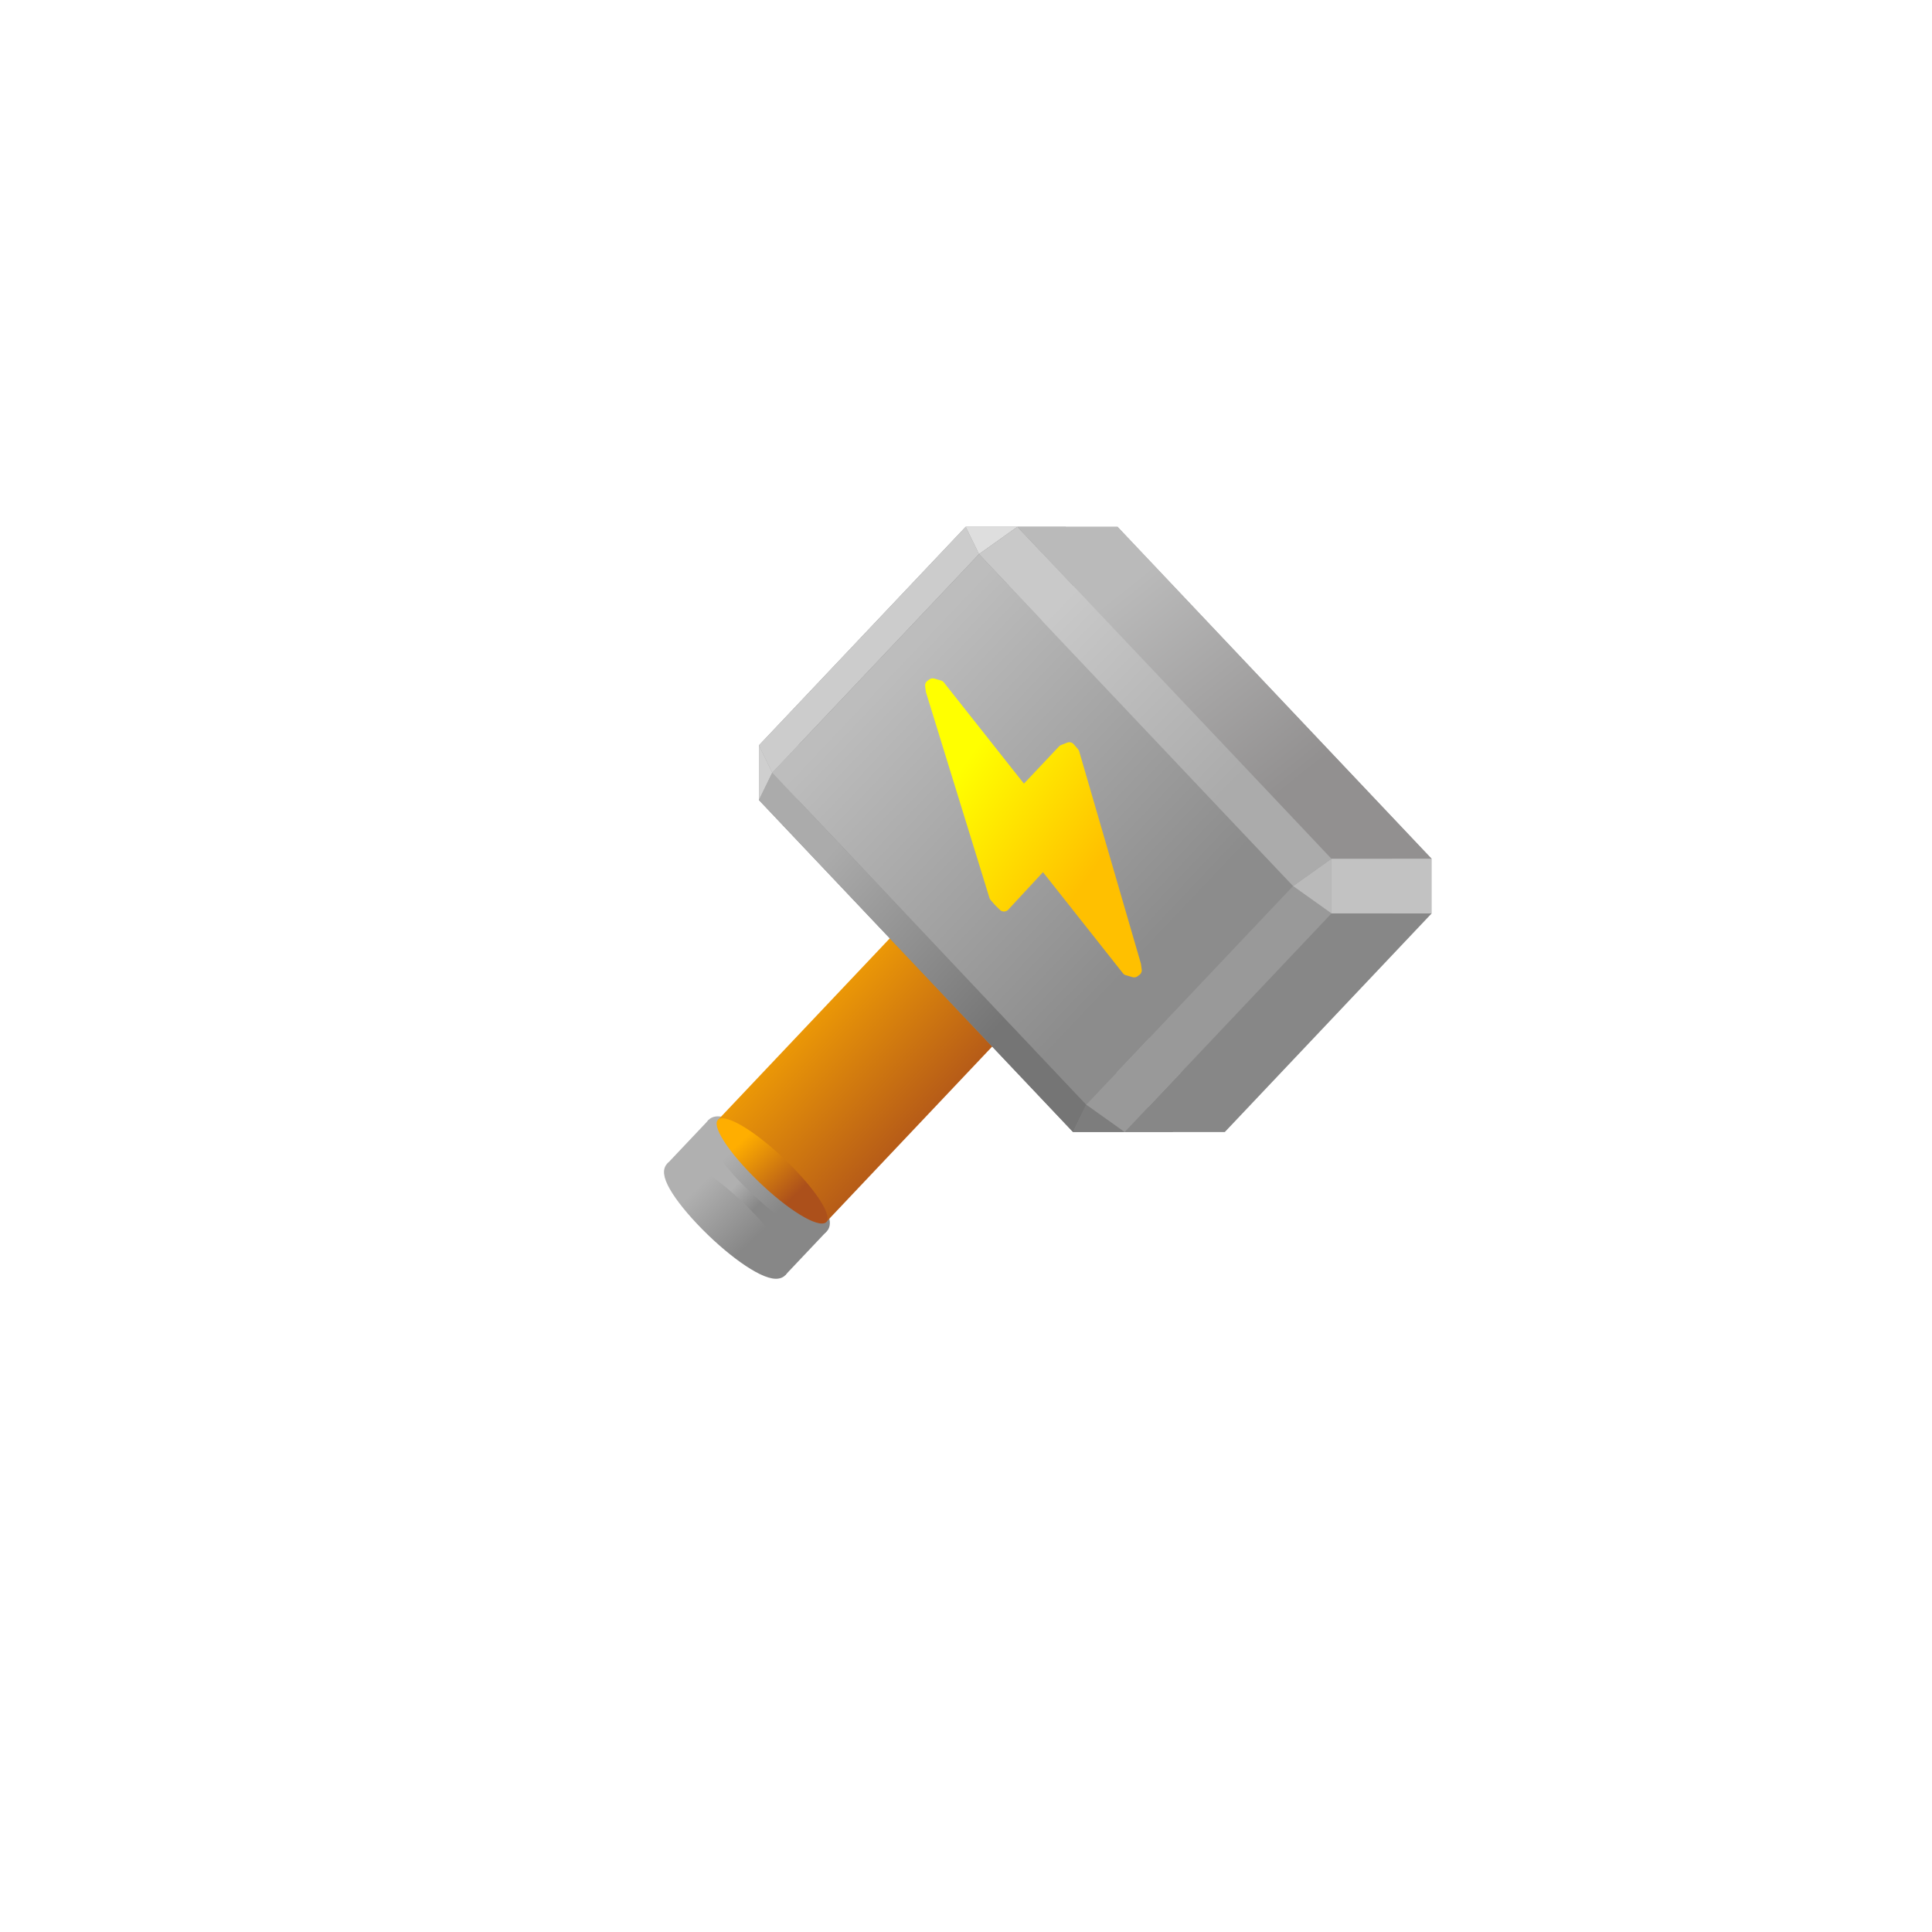
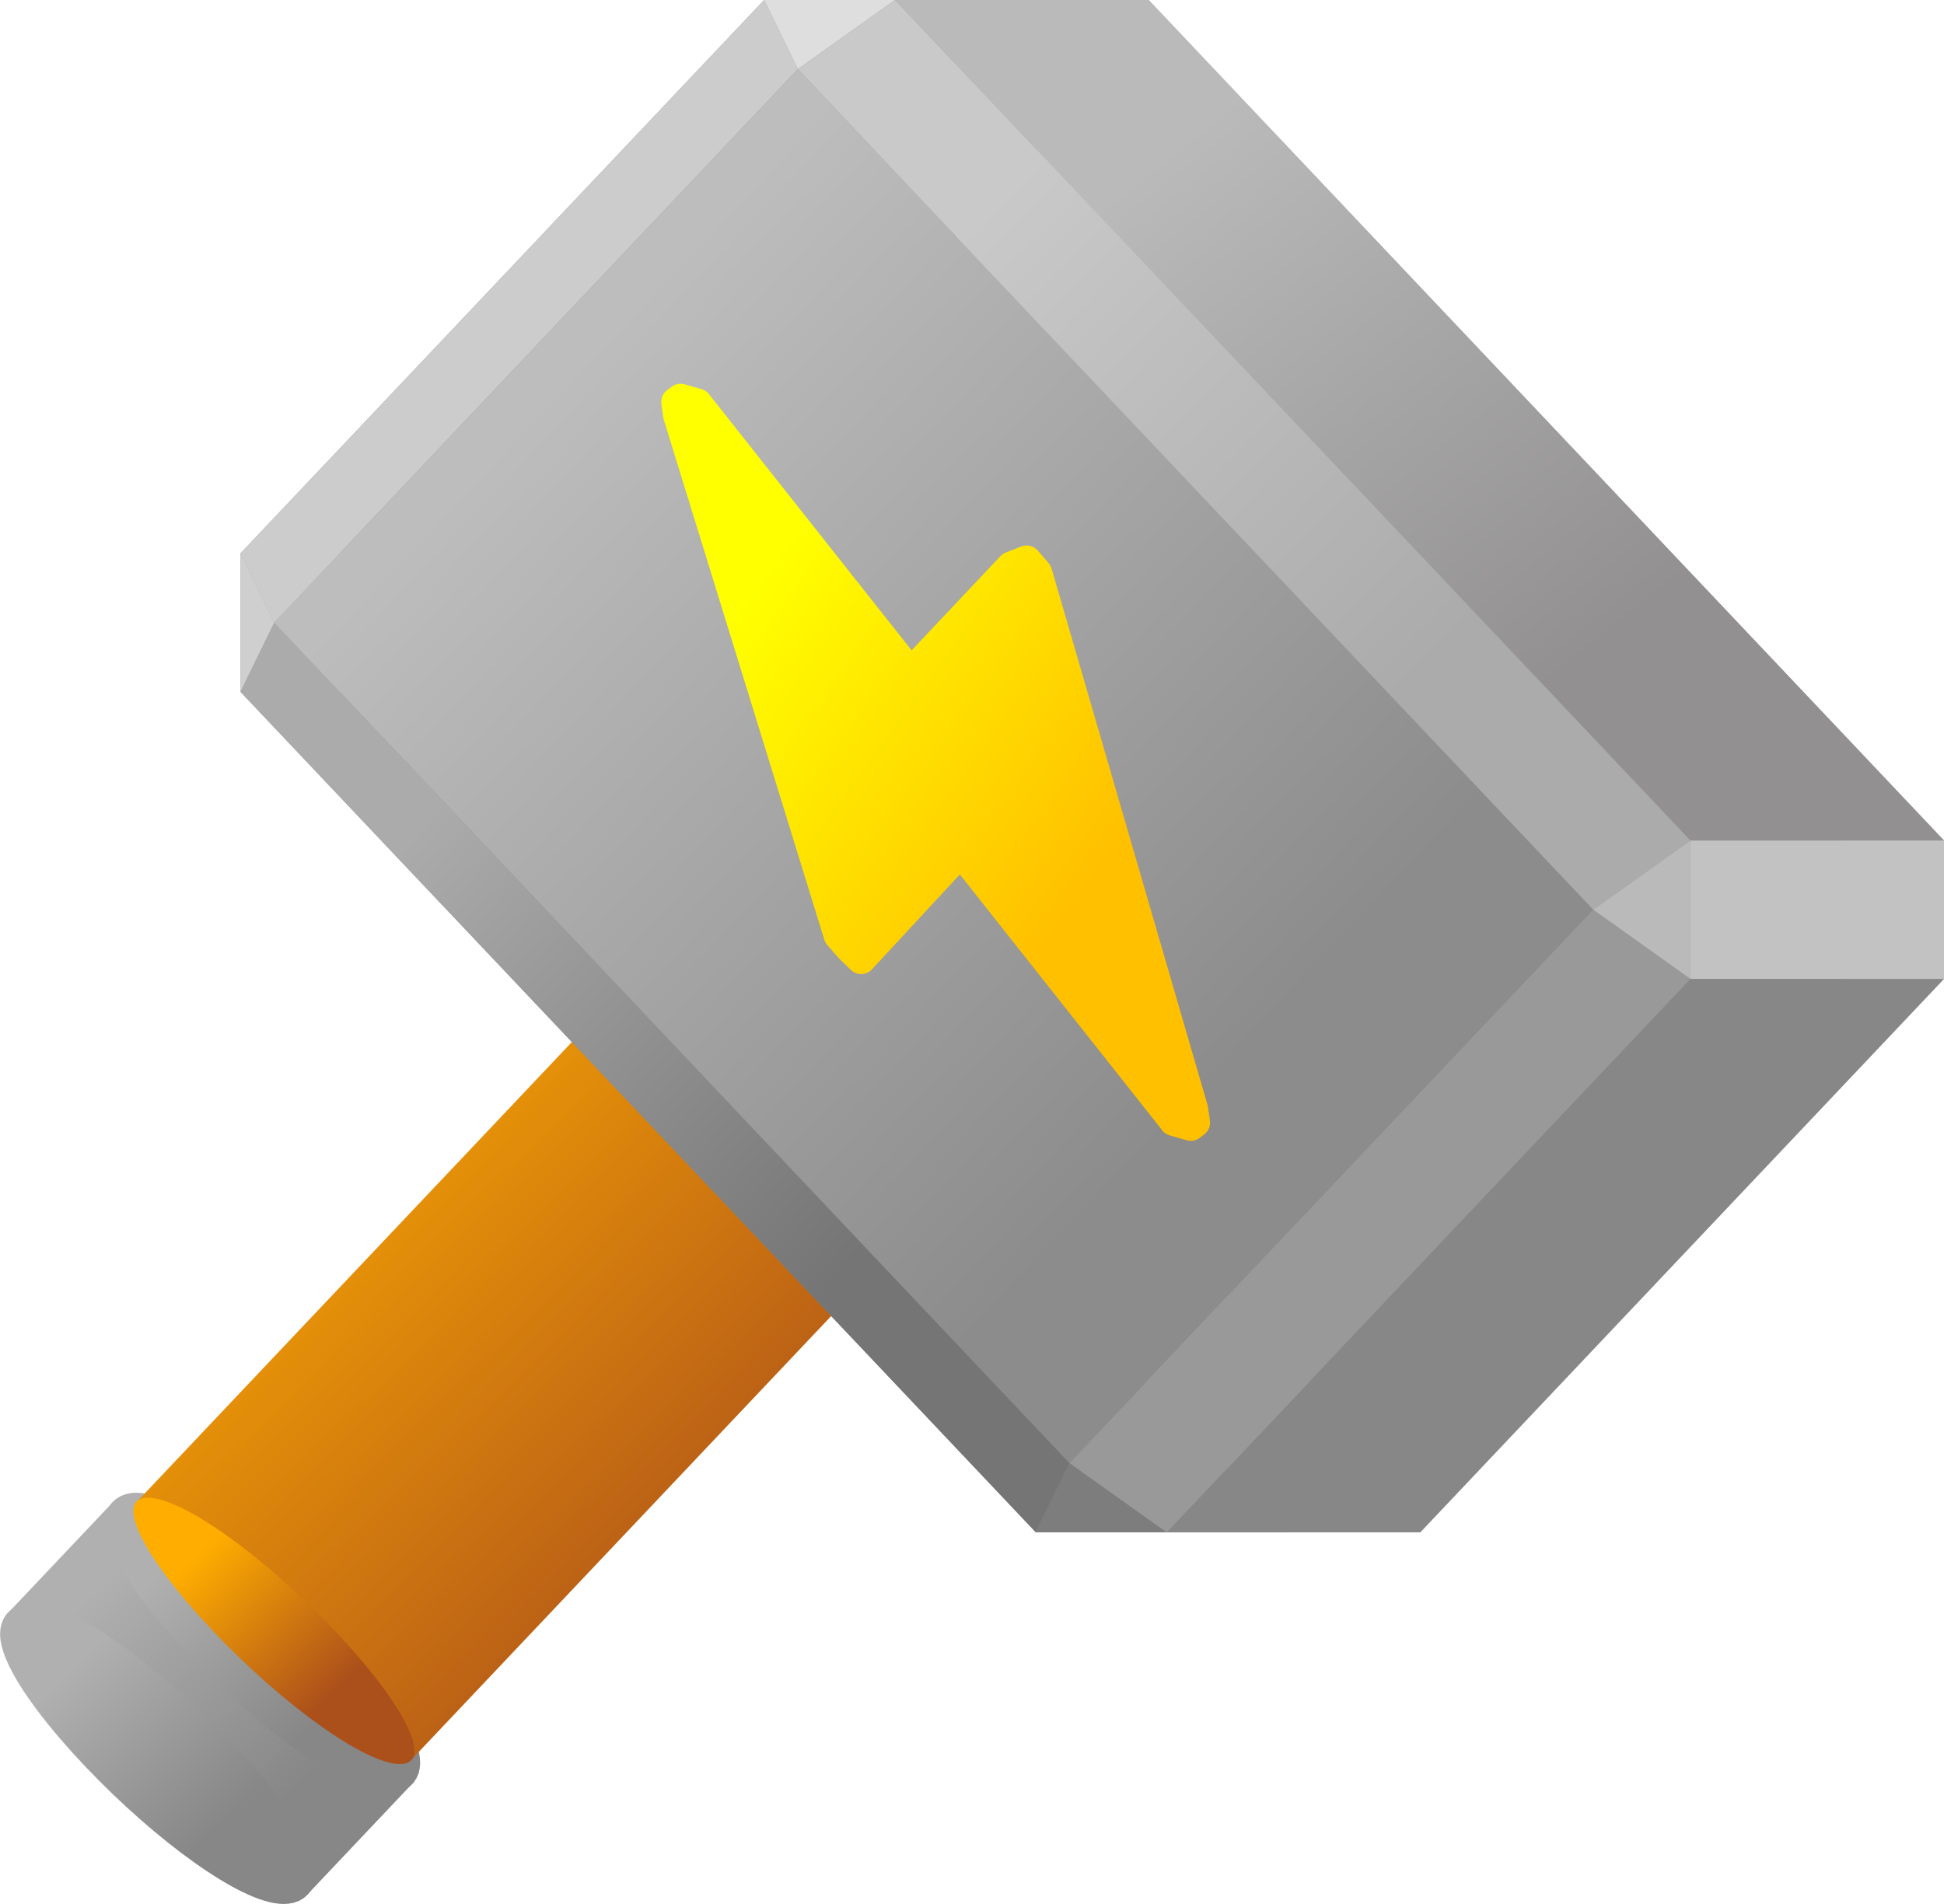
- <svg xmlns="http://www.w3.org/2000/svg" class="hammer" width="100" height="100" viewBox="-50 -50 100 100" style="height: 100%; width: 100%; touch-action: none;">
+ <svg xmlns="http://www.w3.org/2000/svg" xmlns:xlink="http://www.w3.org/1999/xlink" class="hammer" width="39.733" height="38.922" version="1.1" viewBox="-50 -50 39.733 38.922">
  <defs>
-     <linearGradient id="gradient-dynamic-0" gradientUnits="objectBoundingBox" x1="0" y1="0" x2="1" y2="1">
-       <stop offset="22%" stop-color="#bababa" />
-       <stop offset="72%" stop-color="#929090" />
+     <linearGradient id="gradient-dynamic-0" x1="2.381" x2="21.574" y1="-25.393" y2="-6.201" gradientTransform="scale(1.117 .89523)" gradientUnits="userSpaceOnUse">
+       <stop stop-color="#bababa" offset=".22" />
+       <stop stop-color="#929090" offset=".72" />
    </linearGradient>
-     <linearGradient id="gradient-dynamic-1" gradientUnits="objectBoundingBox" x1="0" y1="0" x2="1" y2="1">
-       <stop offset="22%" stop-color="#bdbdbd" />
-       <stop offset="72%" stop-color="#8c8c8c" />
+     <linearGradient id="gradient-dynamic-1" y2="1">
+       <stop stop-color="#bdbdbd" offset=".22" />
+       <stop stop-color="#8c8c8c" offset=".72" />
    </linearGradient>
-     <linearGradient id="gradient-dynamic-2" gradientUnits="objectBoundingBox" x1="0" y1="0" x2="1" y2="1">
-       <stop offset="22%" stop-color="#ffff00" />
-       <stop offset="72%" stop-color="#ffc000" />
+     <linearGradient id="gradient-dynamic-2" x1="-2.488" x2="10.687" y1="-12.674" y2=".501" gradientTransform="scale(.85129 1.1747)" gradientUnits="userSpaceOnUse">
+       <stop stop-color="#ff0" offset=".22" />
+       <stop stop-color="#ffc000" offset=".72" />
    </linearGradient>
-     <linearGradient id="gradient-dynamic-3" gradientUnits="objectBoundingBox" x1="0" y1="0" x2="1" y2="1">
-       <stop offset="22%" stop-color="#c9c9c9" />
-       <stop offset="72%" stop-color="#ababab" />
+     <linearGradient id="gradient-dynamic-3" x1=".681" x2="19.099" y1="-22.516" y2="-4.097" gradientTransform="scale(.99044 1.0097)" gradientUnits="userSpaceOnUse">
+       <stop stop-color="#c9c9c9" offset=".22" />
+       <stop stop-color="#ababab" offset=".72" />
    </linearGradient>
-     <linearGradient id="gradient-dynamic-4" gradientUnits="objectBoundingBox" x1="0" y1="0" x2="1" y2="1">
-       <stop offset="22%" stop-color="#ababab" />
-       <stop offset="72%" stop-color="#757575" />
+     <linearGradient id="gradient-dynamic-4" x1="-11.229" x2="6.523" y1="-9.552" y2="8.201" gradientTransform="scale(.95458 1.0476)" gradientUnits="userSpaceOnUse">
+       <stop stop-color="#ababab" offset=".22" />
+       <stop stop-color="#757575" offset=".72" />
    </linearGradient>
-     <linearGradient id="gradient-dynamic-5" gradientUnits="objectBoundingBox" x1="0" y1="0" x2="1" y2="1">
-       <stop offset="22%" stop-color="#ffae00" />
-       <stop offset="72%" stop-color="#ac501b" />
+     <linearGradient id="gradient-dynamic-5" y2="1">
+       <stop stop-color="#ffae00" offset=".22" />
+       <stop stop-color="#ac501b" offset=".72" />
    </linearGradient>
-     <linearGradient id="gradient-dynamic-6" gradientUnits="objectBoundingBox" x1="0" y1="0" x2="1" y2="1">
-       <stop offset="22%" stop-color="#b0b0b0" />
-       <stop offset="72%" stop-color="#878787" />
+     <linearGradient id="gradient-dynamic-6" y2="1">
+       <stop stop-color="#b0b0b0" offset=".22" />
+       <stop stop-color="#878787" offset=".72" />
    </linearGradient>
+     <linearGradient id="linearGradient5843" x1="-3.651" x2="24.067" y1="-20.736" y2="6.981" gradientTransform="scale(.97268 1.0281)" gradientUnits="userSpaceOnUse" xlink:href="#gradient-dynamic-1" />
+     <linearGradient id="linearGradient5845" x1="-15.266" x2="-7.127" y1="8.069" y2="16.208" gradientTransform="scale(1.0128 .98737)" gradientUnits="userSpaceOnUse" xlink:href="#gradient-dynamic-6" />
+     <linearGradient id="linearGradient5847" x1="-15.262" x2="-8.967" y1="10.289" y2="16.584" gradientTransform="scale(1.0244 .97619)" gradientUnits="userSpaceOnUse" xlink:href="#gradient-dynamic-6" />
+     <linearGradient id="linearGradient5851" x1="-13.171" x2="-6.876" y1="7.973" y2="14.267" gradientTransform="scale(1.0245 .97609)" gradientUnits="userSpaceOnUse" xlink:href="#gradient-dynamic-6" />
+     <linearGradient id="linearGradient5855" x1="-13.018" x2="9.624" y1="-9.578" y2="13.064" gradientTransform="scale(.98572 1.0145)" gradientUnits="userSpaceOnUse" xlink:href="#gradient-dynamic-5" />
+     <linearGradient id="linearGradient5857" x1="-12.566" x2="-6.973" y1="8.098" y2="13.691" gradientTransform="scale(1.0272 .97356)" gradientUnits="userSpaceOnUse" xlink:href="#gradient-dynamic-5" />
+     <linearGradient id="linearGradient5859" x1="3.716" x2="9.309" y1="-10.06" y2="-4.468" gradientTransform="scale(1.0273 .97347)" gradientUnits="userSpaceOnUse" xlink:href="#gradient-dynamic-5" />
+     <linearGradient id="linearGradient5861" x1="-10.311" x2="17.407" y1="-20.736" y2="6.981" gradientTransform="scale(.97268 1.0281)" gradientUnits="userSpaceOnUse" xlink:href="#gradient-dynamic-1" />
  </defs>
-   <g transform="rotate(0,0,0)">
-     <path stroke-linecap="round" stroke-linejoin="round" d="M-5.537,-11.42 L-5.537,-8.591 L-3.551,-10.006 Z" fill="#7d7d7d" />
-     <path stroke-linecap="round" stroke-linejoin="round" d="M5.167,-22.733 L-5.537,-11.42 L-3.551,-10.006 L7.153,-21.319 Z" fill="#999999" />
-     <path stroke-linecap="round" stroke-linejoin="round" d="M12.705,7.177 L10.719,8.591 L-5.537,-8.591 L-3.551,-10.006 Z" fill="#a6a6a6" />
-     <path stroke-linecap="round" stroke-linejoin="round" d="M23.409,-4.137 L12.705,7.177 L-3.551,-10.006 L7.153,-21.319 Z" fill="url(&quot;#gradient-dynamic-1&quot;)" />
-     <path stroke-linecap="round" stroke-linejoin="round" d="M5.167,-22.733 L7.843,-22.733 L7.153,-21.319 Z" fill="#bababa" />
-     <path stroke-linecap="round" stroke-linejoin="round" d="M13.395,8.591 L10.719,8.591 L12.705,7.177 Z" fill="#cfcfcf" />
-     <path stroke-linecap="round" stroke-linejoin="round" d="M7.843,-22.733 L7.153,-21.319 L23.409,-4.137 L24.099,-5.551 Z" fill="#a6a6a6" />
-     <path d="M-10.269,10.854 L-12.41,13.117 " stroke="url(&quot;#gradient-dynamic-6&quot;)" stroke-width="8.4" />
-     <path stroke-linecap="round" stroke-linejoin="round" d="M-13.657,13.117 C-15.105,11.586 -15.687,10.394 -14.985,10.394 C-14.284,10.394 -12.611,11.586 -11.163,13.117 C-9.714,14.648 -9.133,15.839 -9.834,15.839 C-10.536,15.839 -12.208,14.648 -13.657,13.117 " stroke="url(&quot;#gradient-dynamic-6&quot;)" stroke-width="0.7" fill="url(&quot;#gradient-dynamic-6&quot;)" />
-     <path stroke-linecap="round" stroke-linejoin="round" d="M-11.516,10.854 C-10.067,12.385 -8.395,13.576 -7.693,13.576 C-6.992,13.576 -7.573,12.385 -9.022,10.854 C-10.471,9.323 -12.143,8.132 -12.844,8.132 C-13.546,8.132 -12.965,9.323 -11.516,10.854 " stroke="url(&quot;#gradient-dynamic-6&quot;)" stroke-width="0.7" fill="url(&quot;#gradient-dynamic-6&quot;)" />
-     <path stroke-linecap="round" stroke-linejoin="round" d="M24.099,-2.722 L13.395,8.591 L12.705,7.177 L23.409,-4.137 Z" fill="#cccccc" />
-     <path stroke-linecap="round" stroke-linejoin="round" d="M-10.719,-11.42 L-5.537,-11.42 L-5.537,-8.591 L-10.719,-8.591 Z" fill="#a6a6a6" />
-     <path stroke-linecap="round" stroke-linejoin="round" d="M24.099,-2.722 L24.099,-5.551 L23.409,-4.137 Z" fill="#dedede" />
-     <path stroke-linecap="round" stroke-linejoin="round" d="M-10.719,-11.42 L-5.537,-11.42 L5.167,-22.733 L-0.016,-22.733 Z" fill="#878787" />
-     <path d="M6.69,-7.071 L-10.035,10.607 " stroke="url(&quot;#gradient-dynamic-5&quot;)" stroke-width="7.7" />
-     <path stroke-linecap="round" stroke-linejoin="round" d="M-11.282,10.607 C-12.731,9.075 -13.312,7.884 -12.61,7.884 C-11.909,7.884 -10.236,9.075 -8.788,10.607 C-7.339,12.138 -6.758,13.329 -7.459,13.329 C-8.161,13.329 -9.833,12.138 -11.282,10.607 " fill="url(&quot;#gradient-dynamic-5&quot;)" />
-     <path stroke-linecap="round" stroke-linejoin="round" d="M5.443,-7.071 C6.892,-5.54 8.564,-4.349 9.265,-4.349 C9.967,-4.349 9.386,-5.54 7.937,-7.071 C6.488,-8.602 4.816,-9.793 4.114,-9.793 C3.413,-9.793 3.994,-8.602 5.443,-7.071 " fill="url(&quot;#gradient-dynamic-5&quot;)" />
-     <path stroke-linecap="round" stroke-linejoin="round" d="M10.719,8.591 L5.537,8.591 L-10.719,-8.591 L-5.537,-8.591 Z" fill="#878787" />
-     <path stroke-linecap="round" stroke-linejoin="round" d="M-0.016,-22.733 L5.167,-22.733 L7.843,-22.733 L2.66,-22.733 Z" fill="#c2c2c2" />
-     <path stroke-linecap="round" stroke-linejoin="round" d="M13.395,8.591 L8.213,8.591 L5.537,8.591 L10.719,8.591 Z" fill="#a6a6a6" />
-     <path stroke-linecap="round" stroke-linejoin="round" d="M24.099,-5.551 L18.916,-5.551 L2.66,-22.733 L7.843,-22.733 Z" fill="url(&quot;#gradient-dynamic-0&quot;)" />
-     <path stroke-linecap="round" stroke-linejoin="round" d="M13.395,8.591 L8.213,8.591 L18.916,-2.722 L24.099,-2.722 Z" fill="#878787" />
-     <path stroke-linecap="round" stroke-linejoin="round" d="M-10.719,-11.42 L-10.719,-8.591 L-10.029,-10.006 Z" fill="#cfcfcf" />
-     <path stroke-linecap="round" stroke-linejoin="round" d="M24.099,-2.722 L18.916,-2.722 L18.916,-5.551 L24.099,-5.551 Z" fill="#c2c2c2" />
-     <path stroke-linecap="round" stroke-linejoin="round" d="M-0.016,-22.733 L-10.719,-11.42 L-10.029,-10.006 L0.674,-21.319 Z" fill="#cccccc" />
-     <path stroke-linecap="round" stroke-linejoin="round" d="M-10.029,-10.006 L-10.719,-8.591 L5.537,8.591 L6.227,7.177 Z" fill="url(&quot;#gradient-dynamic-4&quot;)" />
-     <path stroke-linecap="round" stroke-linejoin="round" d="M-0.016,-22.733 L2.66,-22.733 L0.674,-21.319 Z" fill="#dedede" />
-     <path stroke-linecap="round" stroke-linejoin="round" d="M8.213,8.591 L5.537,8.591 L6.227,7.177 Z" fill="#7d7d7d" />
-     <path stroke-linecap="round" stroke-linejoin="round" d="M0.674,-21.319 L-10.029,-10.006 L6.227,7.177 L16.931,-4.137 Z" fill="url(&quot;#gradient-dynamic-1&quot;)" />
-     <path stroke-linecap="round" stroke-linejoin="round" d="M5.033,-11.159 L2.978,-8.98 L-1.298,-14.386 L-1.299,-14.385 L-1.377,-14.488 L-1.724,-14.588 L-1.818,-14.518 L-1.78,-14.24 L1.501,-3.611 L1.724,-3.356 L1.966,-3.12 L4.002,-5.318 L8.278,0.088 L8.279,0.086 L8.356,0.189 L8.703,0.289 L8.798,0.218 L8.759,-0.059 L5.571,-11.026 L5.349,-11.282 Z" stroke="url(&quot;#gradient-dynamic-2&quot;)" stroke-width="0.6" fill="url(&quot;#gradient-dynamic-2&quot;)" />
-     <path stroke-linecap="round" stroke-linejoin="round" d="M18.916,-5.551 L16.931,-4.137 L0.674,-21.319 L2.66,-22.733 Z" fill="url(&quot;#gradient-dynamic-3&quot;)" />
-     <path stroke-linecap="round" stroke-linejoin="round" d="M18.916,-2.722 L8.213,8.591 L6.227,7.177 L16.931,-4.137 Z" fill="#999999" />
-     <path stroke-linecap="round" stroke-linejoin="round" d="M18.916,-2.722 L18.916,-5.551 L16.931,-4.137 Z" fill="#bababa" />
+   <g transform="translate(-34.366 -27.267)">
+     <g stroke-linecap="round" stroke-linejoin="round">
+       <path d="m-5.537-11.42v2.829l1.986-1.415z" fill="#7d7d7d" />
+       <path d="m5.167-22.733-10.704 11.313 1.986 1.414 10.704-11.313z" fill="#999" />
+       <path d="m12.705 7.177-1.986 1.414-16.256-17.182 1.986-1.415z" fill="#a6a6a6" />
+       <path d="m23.409-4.137-10.704 11.314-16.256-17.183 10.704-11.313z" fill="url(#linearGradient5843)" />
+       <path d="m5.167-22.733h2.676l-0.69 1.414z" fill="#bababa" />
+       <path d="m13.395 8.591h-2.676l1.986-1.414z" fill="#cfcfcf" />
+       <path d="m7.843-22.733-0.69 1.414 16.256 17.182 0.69-1.414z" fill="#a6a6a6" />
+     </g>
+     <path d="m-10.269 10.854-2.141 2.263" stroke="url(#linearGradient5845)" stroke-width="8.4" />
+     <g stroke-linecap="round" stroke-linejoin="round">
+       <path d="m-13.657 13.117c-1.448-1.531-2.03-2.723-1.328-2.723 0.701 0 2.374 1.192 3.822 2.723 1.449 1.531 2.03 2.722 1.329 2.722-0.702 0-2.374-1.191-3.823-2.722" fill="url(#linearGradient5847)" stroke="url(#linearGradient5847)" stroke-width=".7" />
+       <path d="m-11.516 10.854c1.449 1.531 3.121 2.722 3.823 2.722 0.701 0 0.12-1.191-1.329-2.722s-3.121-2.722-3.822-2.722c-0.702 0-0.121 1.191 1.328 2.722" fill="url(#linearGradient5851)" stroke="url(#linearGradient5851)" stroke-width=".7" />
+       <path d="m24.099-2.722-10.704 11.313-0.69-1.414 10.704-11.314z" fill="#ccc" />
+       <path d="m-10.719-11.42h5.182v2.829h-5.182z" fill="#a6a6a6" />
+       <path d="m24.099-2.722v-2.829l-0.69 1.414z" fill="#dedede" />
+       <path d="m-10.719-11.42h5.182l10.704-11.313h-5.183z" fill="#878787" />
+     </g>
+     <path d="m6.69-7.071-16.725 17.678" stroke="url(#linearGradient5855)" stroke-width="7.7" />
+     <g stroke-linecap="round" stroke-linejoin="round">
+       <path d="m-11.282 10.607c-1.449-1.532-2.03-2.723-1.328-2.723 0.701 0 2.374 1.191 3.822 2.723 1.449 1.531 2.03 2.722 1.329 2.722-0.702 0-2.374-1.191-3.823-2.722" fill="url(#linearGradient5857)" />
+       <path d="m5.443-7.071c1.449 1.531 3.121 2.722 3.822 2.722 0.702 0 0.121-1.191-1.328-2.722s-3.121-2.722-3.823-2.722c-0.701 0-0.12 1.191 1.329 2.722" fill="url(#linearGradient5859)" />
+       <path d="m10.719 8.591h-5.182l-16.256-17.182h5.182z" fill="#878787" />
+       <path d="m-0.016-22.733h7.859-5.183z" fill="#c2c2c2" />
+       <path d="m13.395 8.591h-7.858 5.182z" fill="#a6a6a6" />
+       <path d="m24.099-5.551h-5.183l-16.256-17.182h5.183z" fill="url(#gradient-dynamic-0)" />
+       <path d="m13.395 8.591h-5.182l10.703-11.313h5.183z" fill="#878787" />
+       <path d="m-10.719-11.42v2.829l0.69-1.415z" fill="#cfcfcf" />
+       <path d="m24.099-2.722h-5.183v-2.829h5.183z" fill="#c2c2c2" />
+       <path d="m-0.016-22.733-10.703 11.313 0.69 1.414 10.703-11.313z" fill="#ccc" />
+       <path d="m-10.029-10.006-0.69 1.415 16.256 17.182 0.69-1.414z" fill="url(#gradient-dynamic-4)" />
+       <path d="m-0.016-22.733h2.676l-1.986 1.414z" fill="#dedede" />
+       <path d="m8.213 8.591h-2.676l0.69-1.414z" fill="#7d7d7d" />
+       <path d="m0.674-21.319-10.703 11.313 16.256 17.183 10.704-11.314z" fill="url(#linearGradient5861)" />
+       <path d="m5.033-11.159-2.055 2.179-4.276-5.406-1e-3 1e-3 -0.078-0.103-0.347-0.1-0.094 0.07 0.038 0.278 3.281 10.629 0.223 0.255 0.242 0.236 2.036-2.198 4.276 5.406 1e-3 -2e-3 0.077 0.103 0.347 0.1 0.095-0.071-0.039-0.277-3.188-10.967-0.222-0.256z" fill="url(#gradient-dynamic-2)" stroke="url(#gradient-dynamic-2)" stroke-width=".6" />
+       <path d="m18.916-5.551-1.985 1.414-16.257-17.182 1.986-1.414z" fill="url(#gradient-dynamic-3)" />
+       <path d="m18.916-2.722-10.703 11.313-1.986-1.414 10.704-11.314z" fill="#999" />
+       <path d="m18.916-2.722v-2.829l-1.985 1.414z" fill="#bababa" />
+     </g>
  </g>
</svg>
